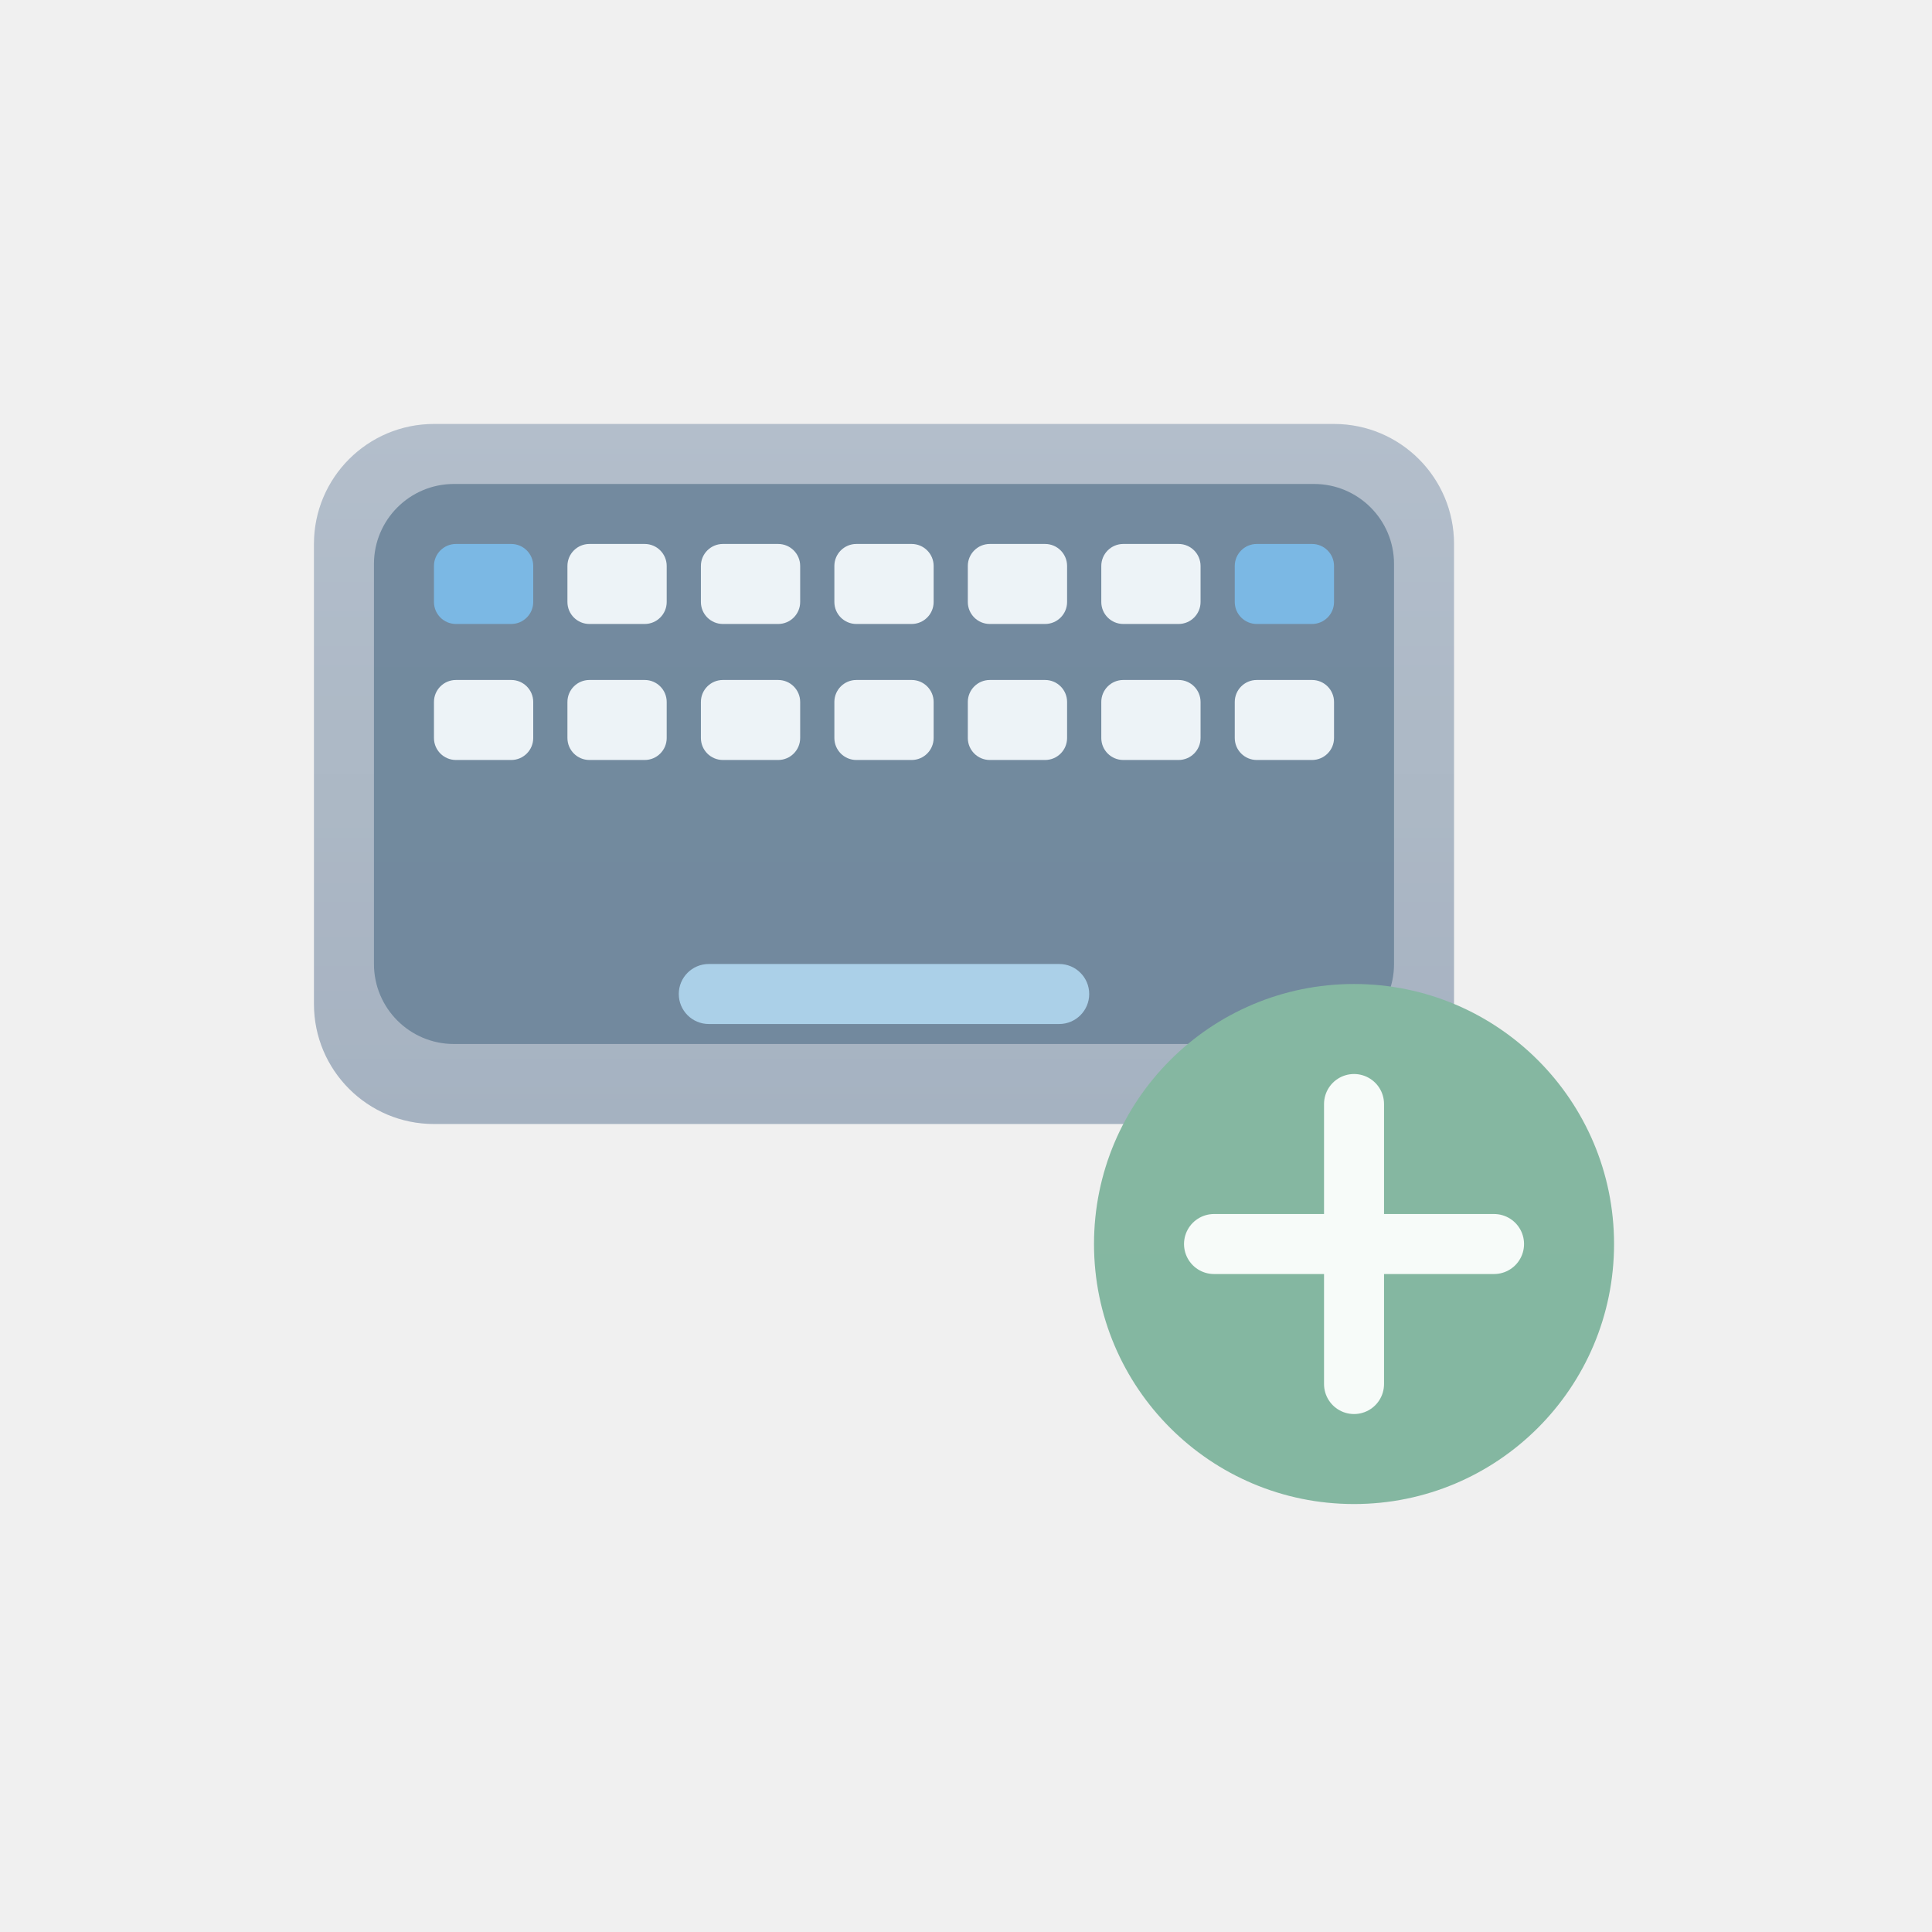
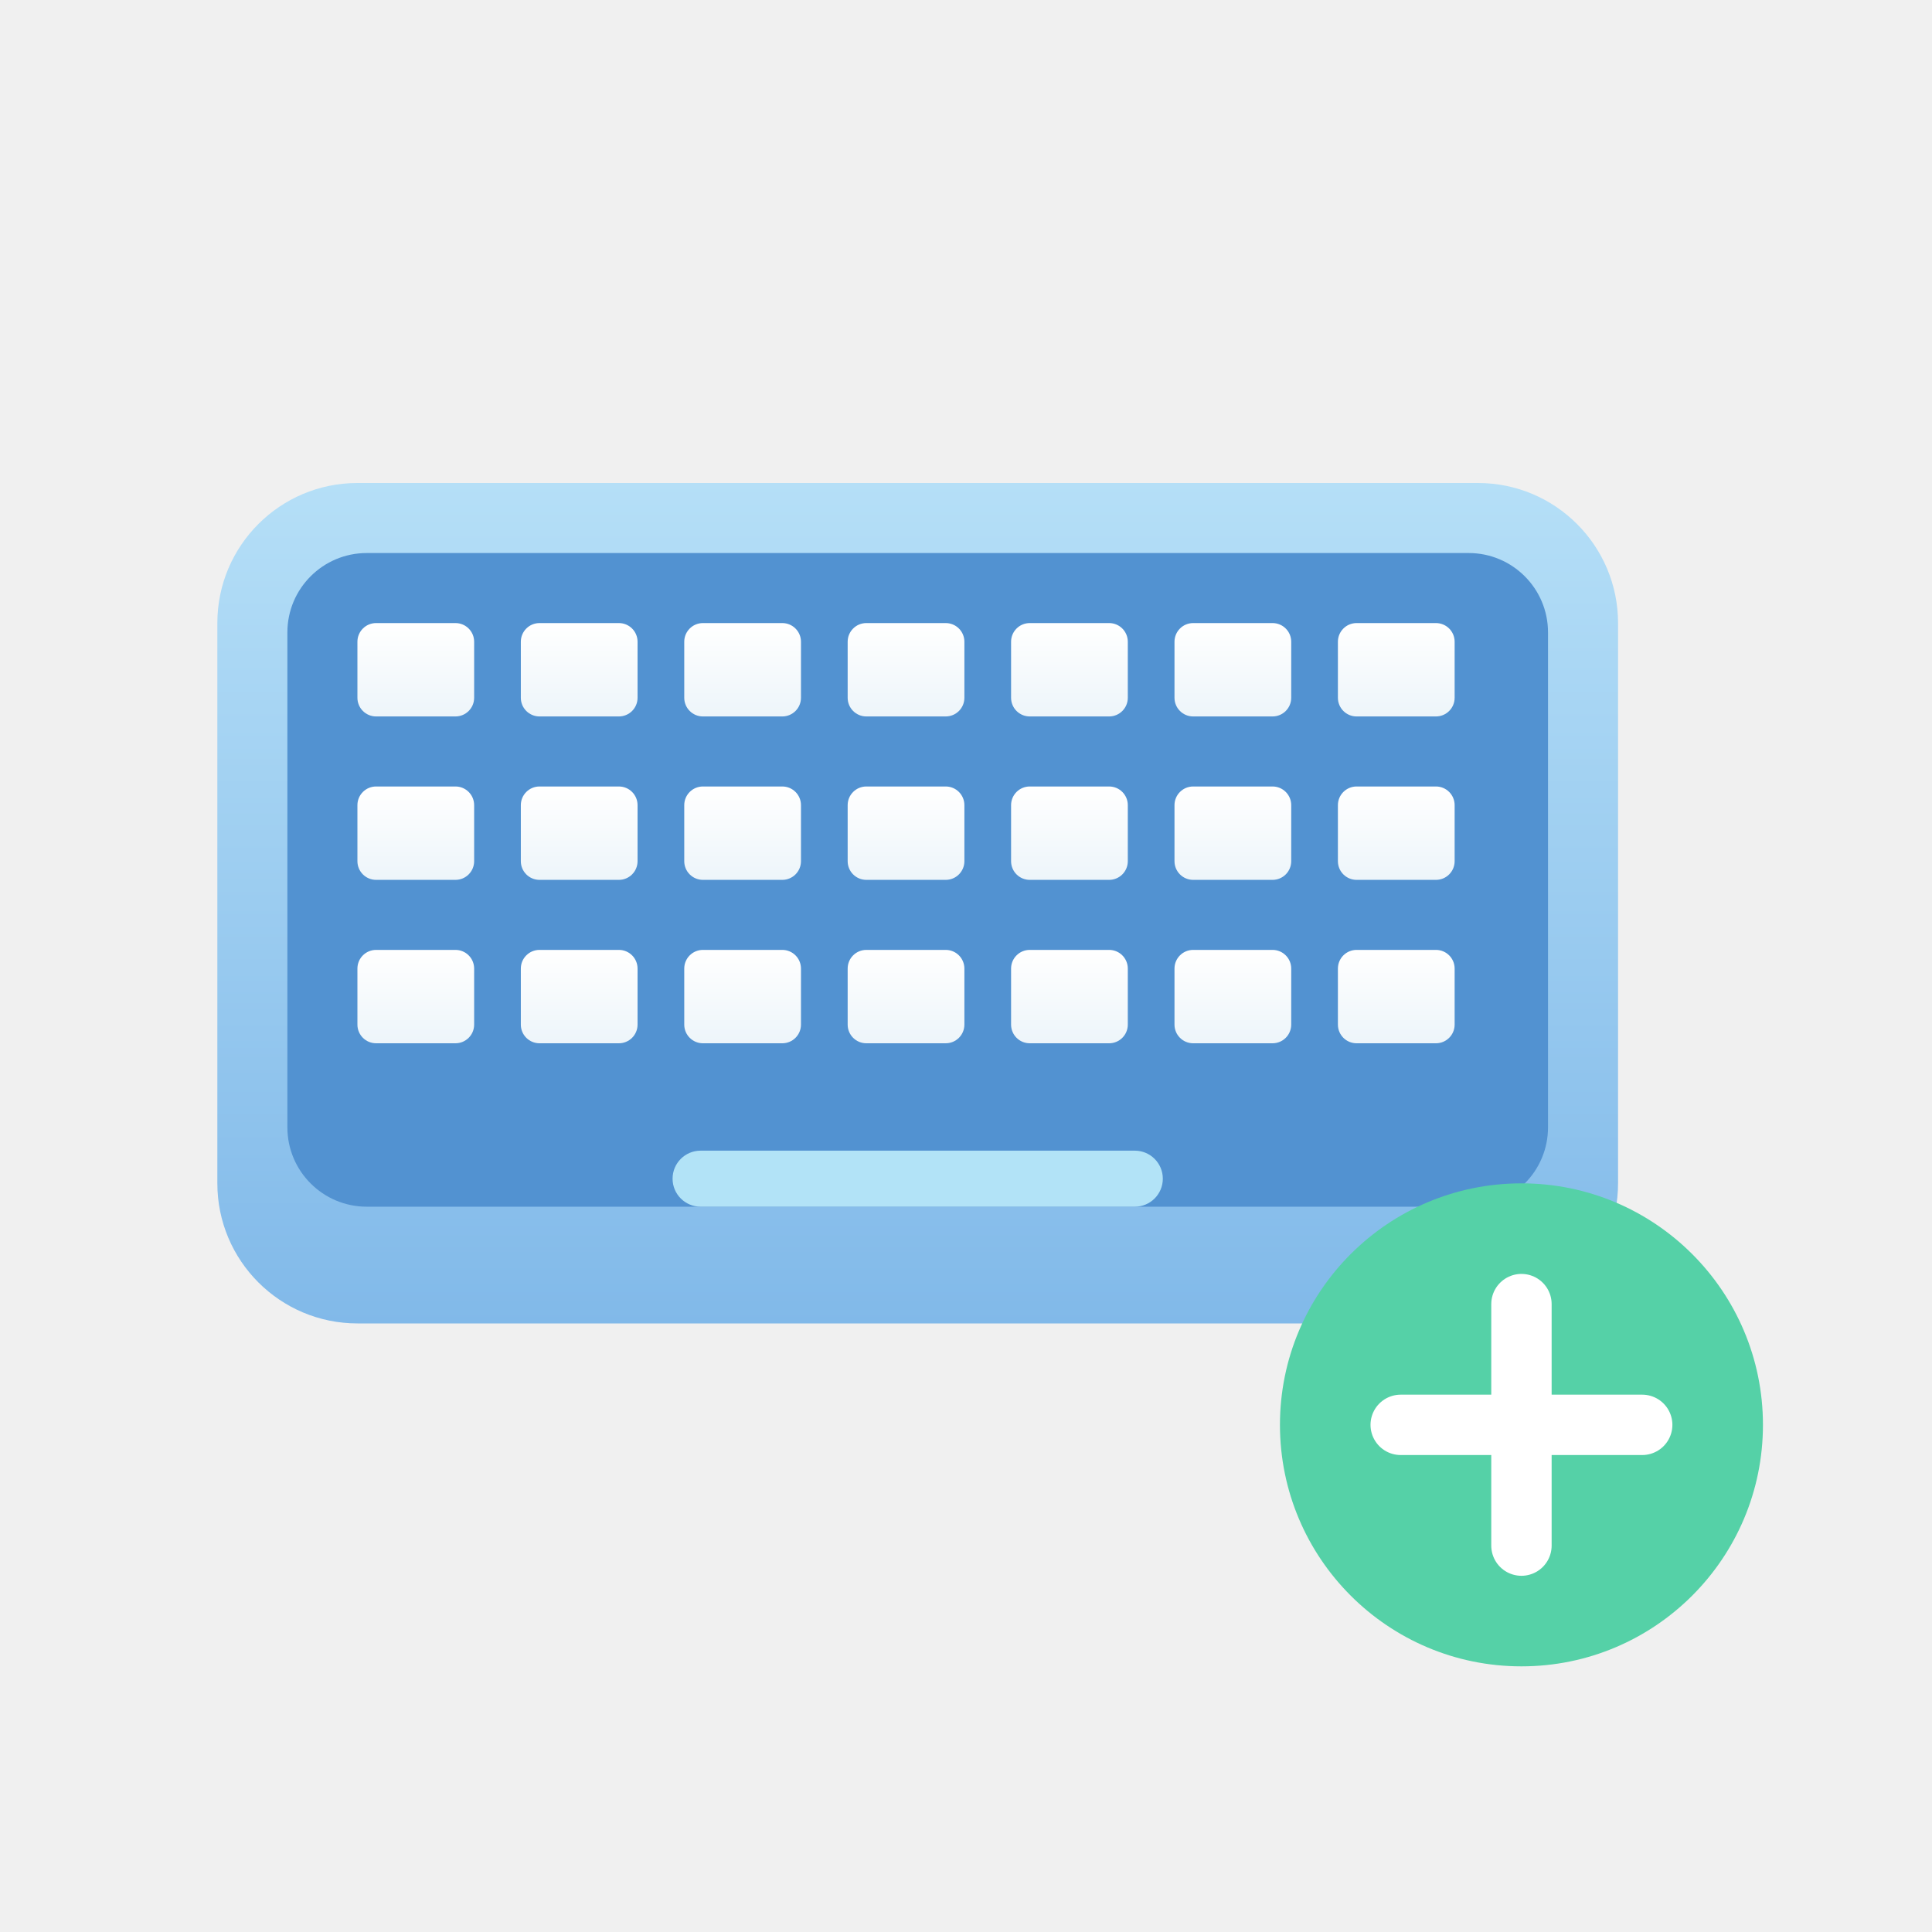
- <svg xmlns="http://www.w3.org/2000/svg" viewBox="0 0 80 80">
+ <svg xmlns="http://www.w3.org/2000/svg" width="768" height="768" viewBox="0 0 80 80">
  <defs>
-     <linearGradient id="g0" x1="0%" y1="0%" x2="0%" y2="100%">
-       <stop stop-color="#b1bcc9" />
-       <stop offset="1" stop-color="#A4B1C0" />
+     <linearGradient id="case" x2="0%" y2="100%">
+       <stop stop-color="#B5DFF7" />
+       <stop offset="1" stop-color="#81B9E9" />
    </linearGradient>
-     <linearGradient id="finishLight" x1="0%" y1="0%" x2="0%" y2="100%">
-       <stop stop-color="white" stop-opacity="0.039" />
-       <stop offset="1" stop-color="white" stop-opacity="0" />
+     <linearGradient id="keys" x2="0%" y2="100%">
+       <stop stop-color="#FFFFFF" />
+       <stop offset="1" stop-color="#EDF5FA" />
    </linearGradient>
-     <mask id="finishMask" mask-type="alpha" maskUnits="userSpaceOnUse" x="0" y="0" width="80" height="80">
-       <g transform="translate(6.37423 3.47546) scale(0.828221)">
-         <rect x="8" y="17" width="57" height="35" rx="6" fill="url(#g0)" />
-         <rect x="11" y="20" width="51" height="28" rx="4" fill="#6F879C" stroke="none" stroke-width="1" />
-         <rect x="14" y="23" width="4.963" height="4" rx="1.1" fill="#77B6E3" stroke="none" stroke-width="1" />
-         <rect x="20.673" y="23" width="4.963" height="4" rx="1.1" fill="#EDF3F7" stroke="none" stroke-width="1" />
-         <rect x="27.346" y="23" width="4.963" height="4" rx="1.1" fill="#EDF3F7" stroke="none" stroke-width="1" />
-         <rect x="34.019" y="23" width="4.963" height="4" rx="1.1" fill="#EDF3F7" stroke="none" stroke-width="1" />
-         <rect x="40.691" y="23" width="4.963" height="4" rx="1.1" fill="#EDF3F7" stroke="none" stroke-width="1" />
-         <rect x="47.364" y="23" width="4.963" height="4" rx="1.1" fill="#EDF3F7" stroke="none" stroke-width="1" />
-         <rect x="54.037" y="23" width="4.963" height="4" rx="1.1" fill="#77B6E3" stroke="none" stroke-width="1" />
-         <rect x="14" y="29.8" width="4.963" height="4" rx="1.1" fill="#EDF3F7" stroke="none" stroke-width="1" />
-         <rect x="20.673" y="29.8" width="4.963" height="4" rx="1.1" fill="#EDF3F7" stroke="none" stroke-width="1" />
-         <rect x="27.346" y="29.8" width="4.963" height="4" rx="1.1" fill="#EDF3F7" stroke="none" stroke-width="1" />
-         <rect x="34.019" y="29.8" width="4.963" height="4" rx="1.1" fill="#EDF3F7" stroke="none" stroke-width="1" />
-         <rect x="40.691" y="29.8" width="4.963" height="4" rx="1.1" fill="#EDF3F7" stroke="none" stroke-width="1" />
-         <rect x="47.364" y="29.8" width="4.963" height="4" rx="1.1" fill="#EDF3F7" stroke="none" stroke-width="1" />
-         <rect x="54.037" y="29.8" width="4.963" height="4" rx="1.1" fill="#EDF3F7" stroke="none" stroke-width="1" />
-         <rect x="26.24" y="44" width="20.52" height="3" rx="1.5" fill="#A9CFE8" stroke="none" stroke-width="1" />
-         <ellipse cx="60" cy="58" rx="13" ry="13" fill="#83B6A0" stroke="none" stroke-width="1" />
-         <polyline points="53,58 67,58" fill="none" stroke="#F7FBF9" stroke-width="3" stroke-linejoin="round" stroke-linecap="round" />
-         <polyline points="60,51 60,65" fill="none" stroke="#F7FBF9" stroke-width="3" stroke-linejoin="round" stroke-linecap="round" />
-       </g>
-     </mask>
  </defs>
-   <g>
-     <g transform="translate(6.37423 3.47546) scale(0.828221)">
-       <rect x="8" y="17" width="57" height="35" rx="6" fill="url(#g0)" />
-       <rect x="11" y="20" width="51" height="28" rx="4" fill="#6F879C" stroke="none" stroke-width="1" />
-       <rect x="14" y="23" width="4.963" height="4" rx="1.1" fill="#77B6E3" stroke="none" stroke-width="1" />
-       <rect x="20.673" y="23" width="4.963" height="4" rx="1.1" fill="#EDF3F7" stroke="none" stroke-width="1" />
-       <rect x="27.346" y="23" width="4.963" height="4" rx="1.1" fill="#EDF3F7" stroke="none" stroke-width="1" />
-       <rect x="34.019" y="23" width="4.963" height="4" rx="1.1" fill="#EDF3F7" stroke="none" stroke-width="1" />
-       <rect x="40.691" y="23" width="4.963" height="4" rx="1.1" fill="#EDF3F7" stroke="none" stroke-width="1" />
-       <rect x="47.364" y="23" width="4.963" height="4" rx="1.1" fill="#EDF3F7" stroke="none" stroke-width="1" />
-       <rect x="54.037" y="23" width="4.963" height="4" rx="1.1" fill="#77B6E3" stroke="none" stroke-width="1" />
-       <rect x="14" y="29.8" width="4.963" height="4" rx="1.1" fill="#EDF3F7" stroke="none" stroke-width="1" />
-       <rect x="20.673" y="29.8" width="4.963" height="4" rx="1.1" fill="#EDF3F7" stroke="none" stroke-width="1" />
-       <rect x="27.346" y="29.8" width="4.963" height="4" rx="1.1" fill="#EDF3F7" stroke="none" stroke-width="1" />
-       <rect x="34.019" y="29.8" width="4.963" height="4" rx="1.1" fill="#EDF3F7" stroke="none" stroke-width="1" />
-       <rect x="40.691" y="29.8" width="4.963" height="4" rx="1.1" fill="#EDF3F7" stroke="none" stroke-width="1" />
-       <rect x="47.364" y="29.8" width="4.963" height="4" rx="1.1" fill="#EDF3F7" stroke="none" stroke-width="1" />
-       <rect x="54.037" y="29.8" width="4.963" height="4" rx="1.1" fill="#EDF3F7" stroke="none" stroke-width="1" />
-       <rect x="26.24" y="44" width="20.52" height="3" rx="1.5" fill="#A9CFE8" stroke="none" stroke-width="1" />
-       <ellipse cx="60" cy="58" rx="13" ry="13" fill="#83B6A0" stroke="none" stroke-width="1" />
-       <polyline points="53,58 67,58" fill="none" stroke="#F7FBF9" stroke-width="3" stroke-linejoin="round" stroke-linecap="round" />
-       <polyline points="60,51 60,65" fill="none" stroke="#F7FBF9" stroke-width="3" stroke-linejoin="round" stroke-linecap="round" />
-     </g>
-     <rect width="80" height="80" fill="url(#finishLight)" mask="url(#finishMask)" />
+   <g transform="translate(9 20) scale(0.9666667)">
+     <rect width="60" height="36" rx="6" fill="url(#case)" />
+     <rect x="3" y="3" width="54" height="28" rx="3.4" fill="#5292D1" />
+     <rect x="6" y="6" width="5" height="4" rx="0.8" fill="url(#keys)" />
+     <rect x="13" y="6" width="5" height="4" rx="0.8" fill="url(#keys)" />
+     <rect x="20" y="6" width="5" height="4" rx="0.8" fill="url(#keys)" />
+     <rect x="27" y="6" width="5" height="4" rx="0.8" fill="url(#keys)" />
+     <rect x="34" y="6" width="5" height="4" rx="0.8" fill="url(#keys)" />
+     <rect x="41" y="6" width="5" height="4" rx="0.8" fill="url(#keys)" />
+     <rect x="48" y="6" width="5" height="4" rx="0.8" fill="url(#keys)" />
+     <rect x="6" y="13" width="5" height="4" rx="0.8" fill="url(#keys)" />
+     <rect x="13" y="13" width="5" height="4" rx="0.8" fill="url(#keys)" />
+     <rect x="20" y="13" width="5" height="4" rx="0.8" fill="url(#keys)" />
+     <rect x="27" y="13" width="5" height="4" rx="0.8" fill="url(#keys)" />
+     <rect x="34" y="13" width="5" height="4" rx="0.8" fill="url(#keys)" />
+     <rect x="41" y="13" width="5" height="4" rx="0.8" fill="url(#keys)" />
+     <rect x="48" y="13" width="5" height="4" rx="0.8" fill="url(#keys)" />
+     <rect x="6" y="20" width="5" height="4" rx="0.8" fill="url(#keys)" />
+     <rect x="13" y="20" width="5" height="4" rx="0.8" fill="url(#keys)" />
+     <rect x="20" y="20" width="5" height="4" rx="0.8" fill="url(#keys)" />
+     <rect x="27" y="20" width="5" height="4" rx="0.8" fill="url(#keys)" />
+     <rect x="34" y="20" width="5" height="4" rx="0.8" fill="url(#keys)" />
+     <rect x="41" y="20" width="5" height="4" rx="0.8" fill="url(#keys)" />
+     <rect x="48" y="20" width="5" height="4" rx="0.8" fill="url(#keys)" />
+     <rect x="19.5" y="28.6" width="21" height="2.4" rx="1.2" fill="#B2E3F7" />
  </g>
+   <circle cx="63" cy="59" r="10" fill="#55D1A7" />
+   <path d="M58 59 H68 M63 54 V64" stroke="#FFFFFF" stroke-width="2.5" stroke-linecap="round" />
</svg>
